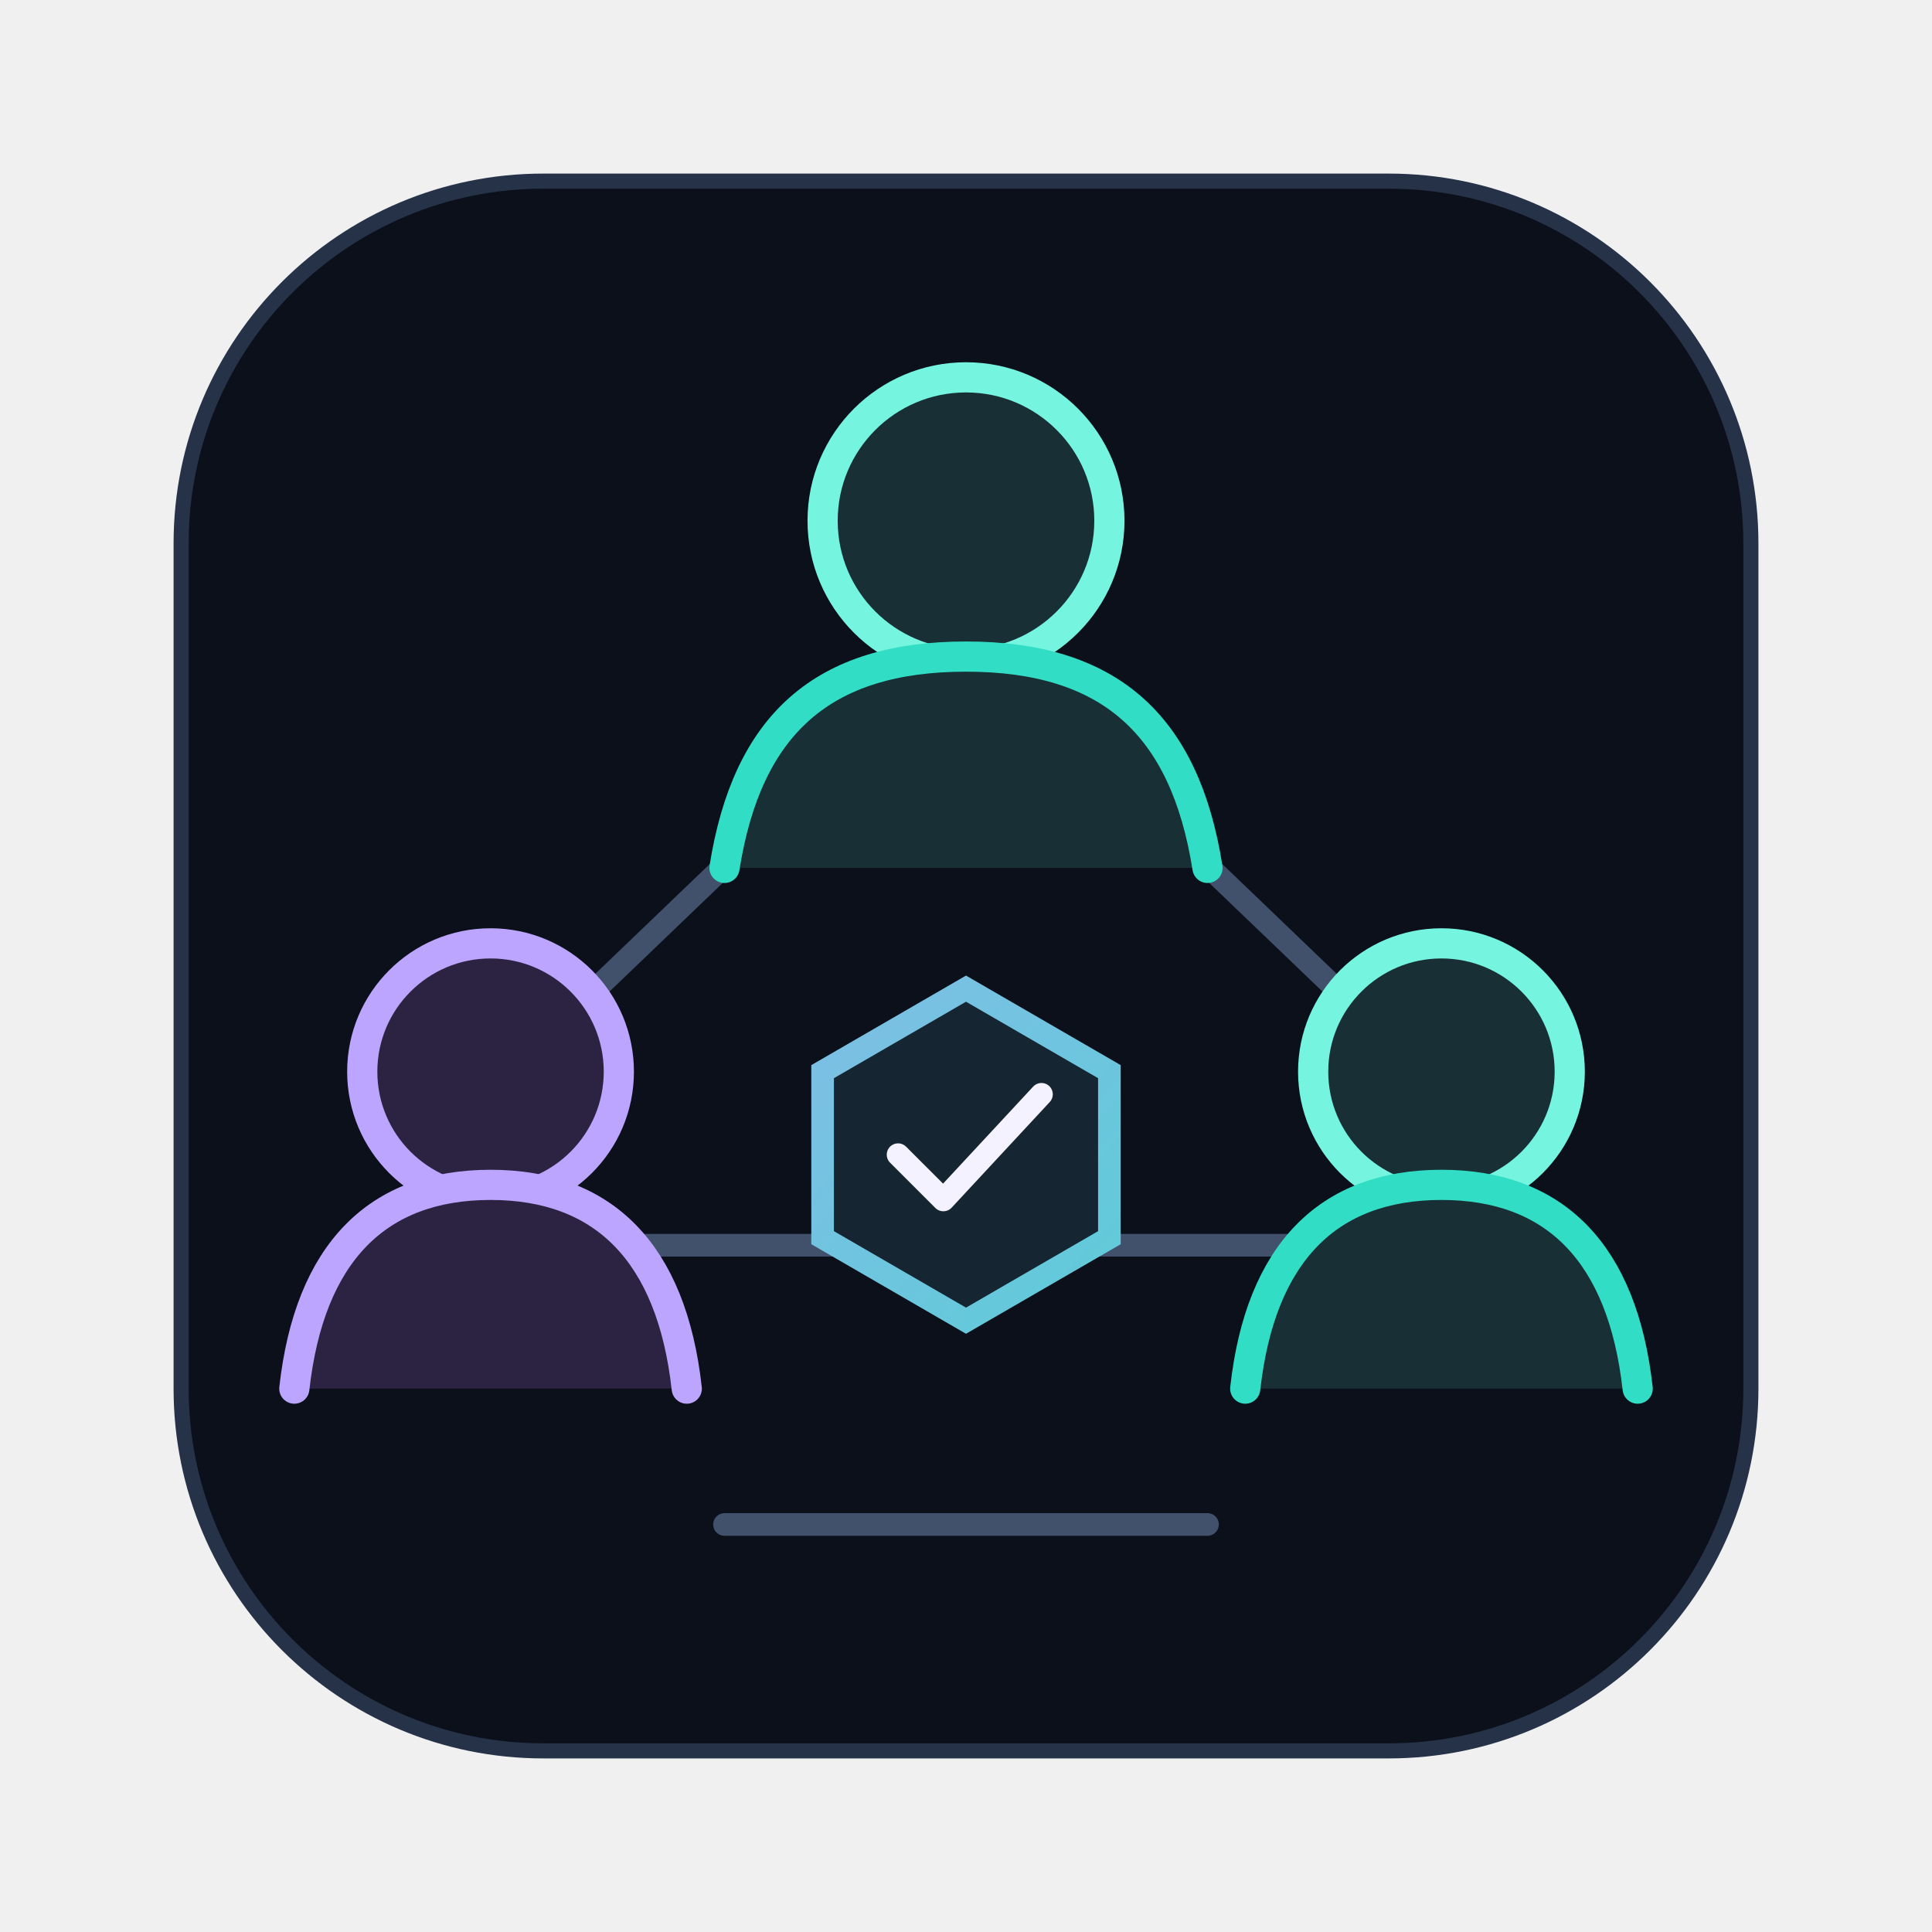
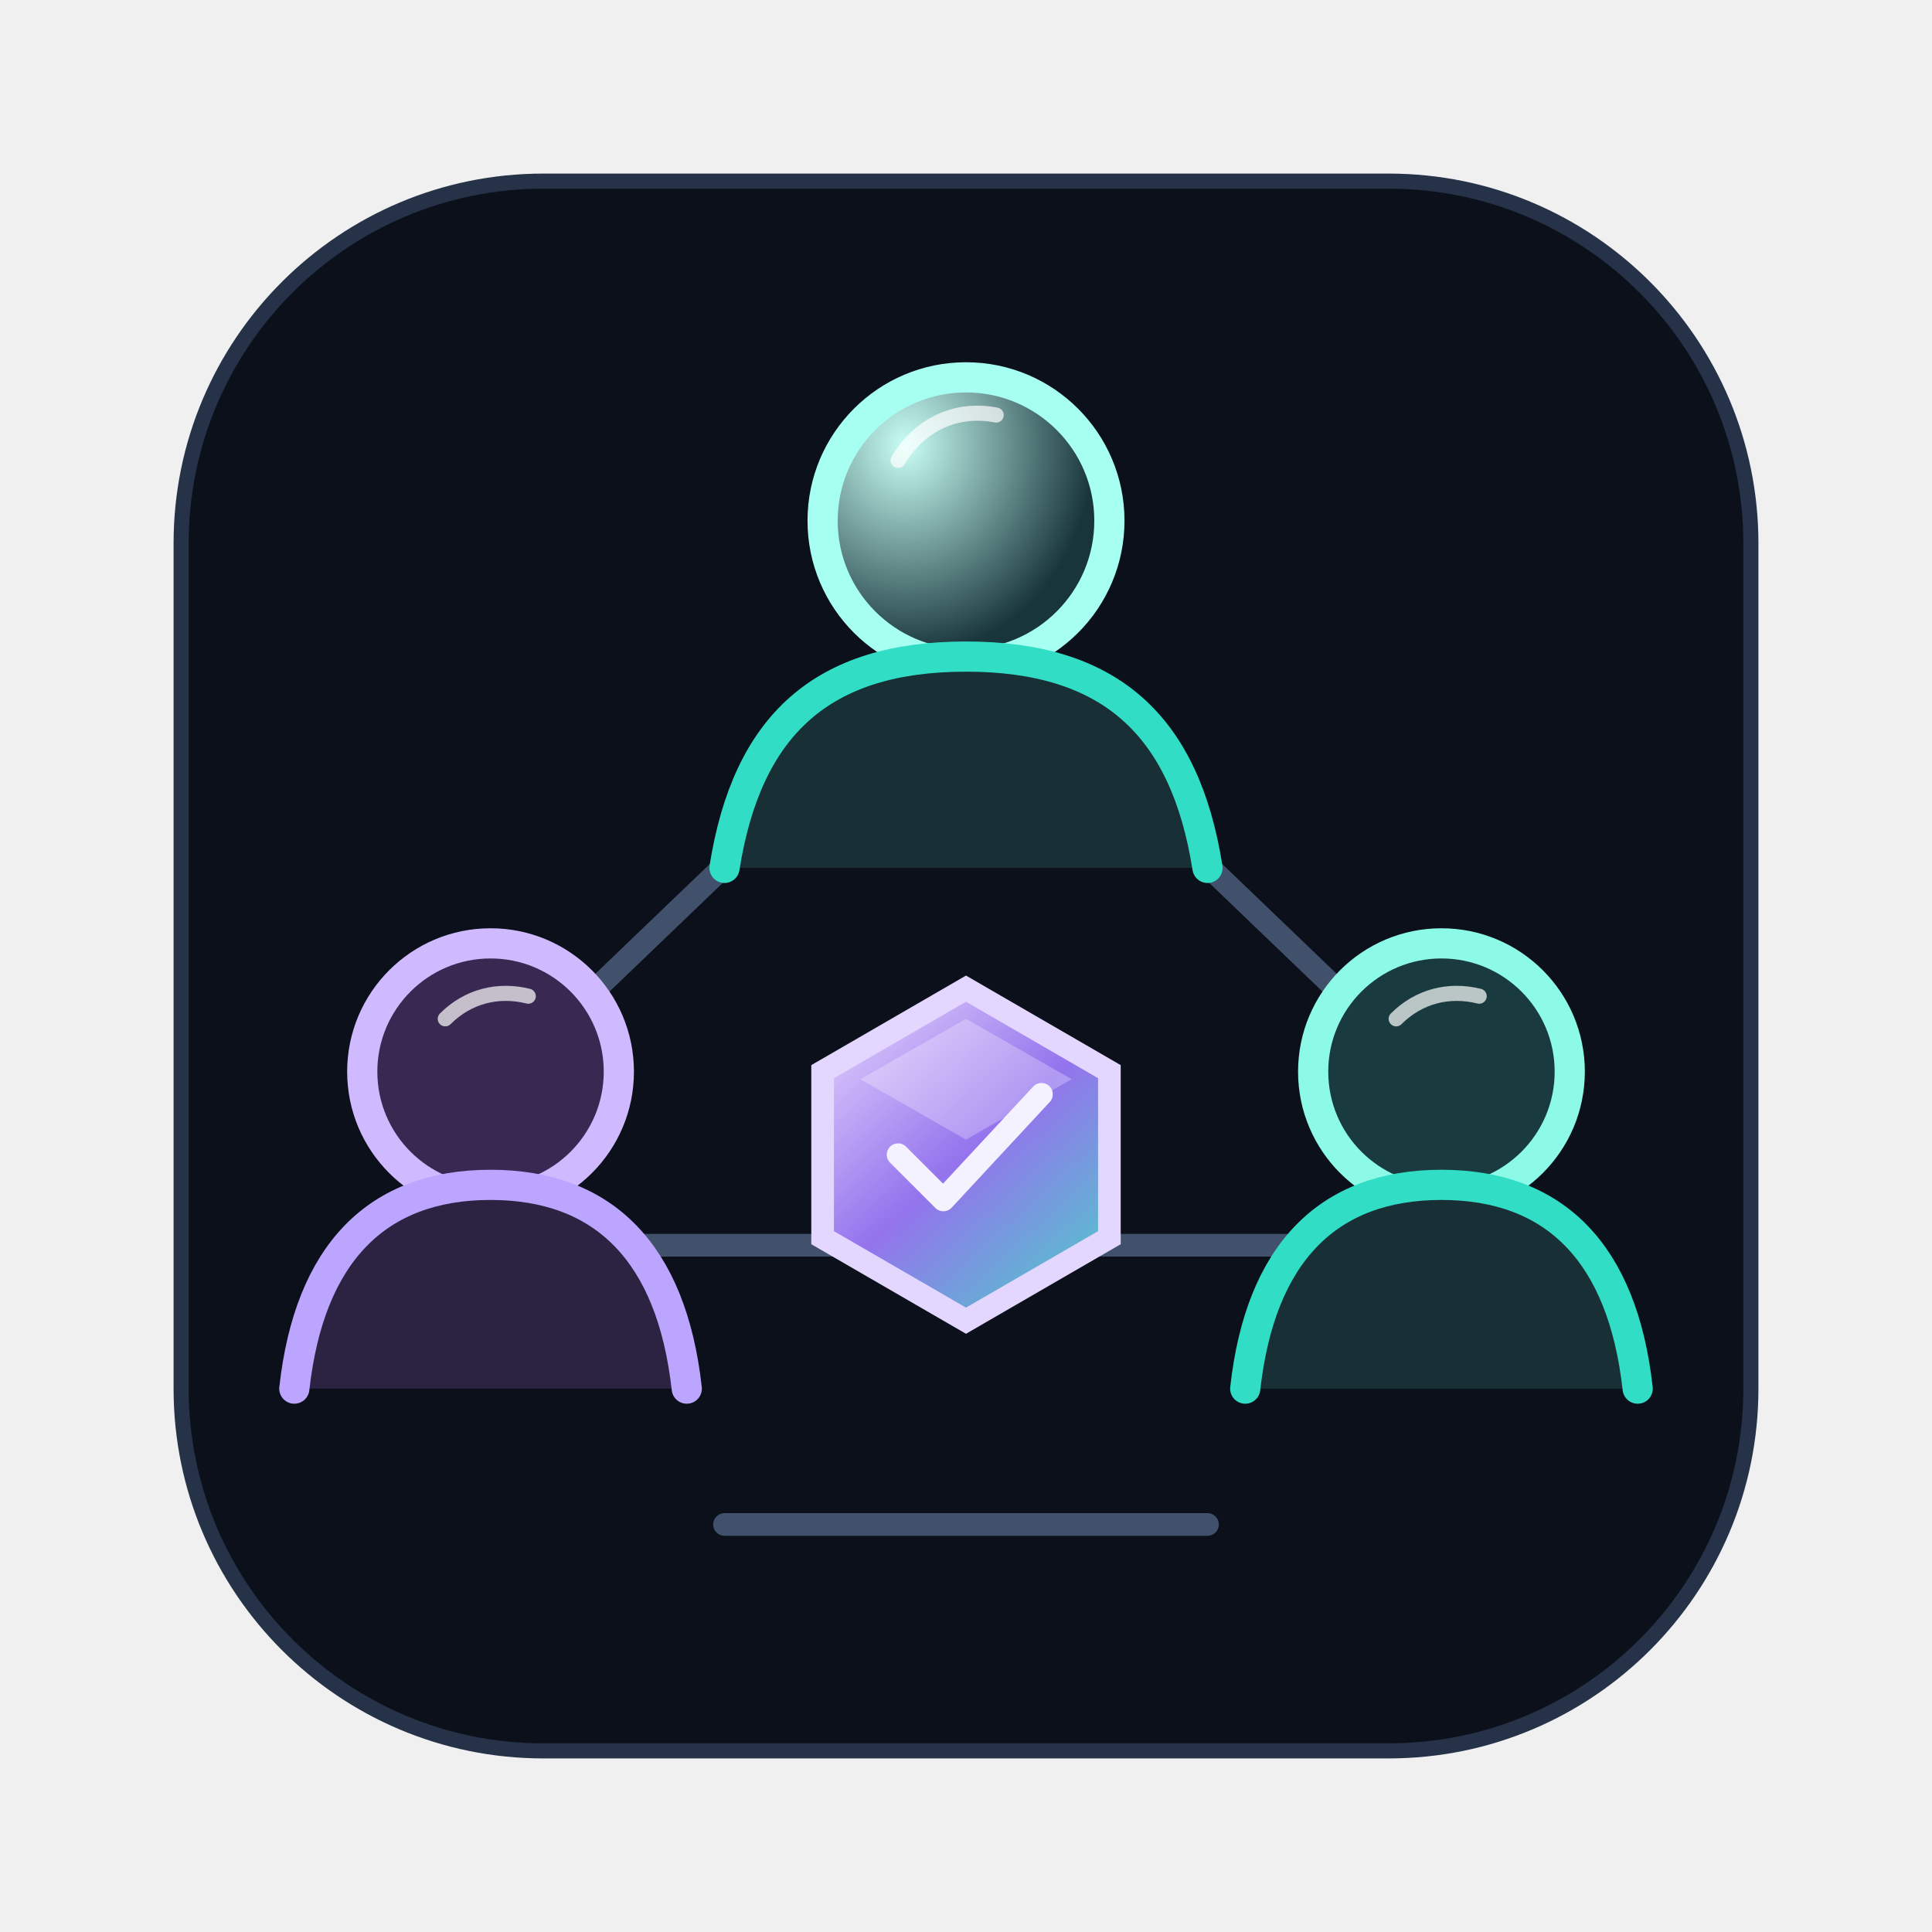
<svg xmlns="http://www.w3.org/2000/svg" viewBox="0 0 256 256" fill="none" role="img" aria-labelledby="pv-community-title pv-community-desc">
  <defs>
    <linearGradient id="pv-community-line" x1="35" y1="45" x2="220" y2="220" gradientUnits="userSpaceOnUse">
-       <stop stop-color="#bca5ff" />
+       <stop stop-color="#e0d7ff" />
+       <stop offset=".52" stop-color="#9e82ff" />
      <stop offset="1" stop-color="#31dec5" />
    </linearGradient>
+     <linearGradient id="pv-community-core" x1="108" y1="131" x2="148" y2="175" gradientUnits="userSpaceOnUse">
+       <stop stop-color="#eedfff" />
+       <stop offset=".5" stop-color="#9473ed" />
+       <stop offset="1" stop-color="#45d8c5" />
+     </linearGradient>
+     <radialGradient id="pv-community-light" cx="0" cy="0" r="1" gradientTransform="matrix(0 28 -25 0 120 59)" gradientUnits="userSpaceOnUse">
+       <stop stop-color="#c9fff5" />
+       <stop offset="1" stop-color="#18353b" />
+     </radialGradient>
  </defs>
  <rect x="24" y="24" width="208" height="208" rx="48" fill="#0b101a" stroke="#253248" stroke-width="2" />
  <path d="m79 131 49-47 49 47m-93 34h88" stroke="#42516b" stroke-width="3" stroke-linecap="round" />
-   <circle cx="128" cy="69" r="19" fill="#182f36" stroke="#75f4df" stroke-width="4" />
+   <circle cx="128" cy="69" r="19" fill="url(#pv-community-light)" stroke="#a7fff1" stroke-width="4" />
+   <path d="M119 61c3-5 8-7 13-6" stroke="#fff" stroke-opacity=".7" stroke-width="2" stroke-linecap="round" />
  <path d="M96 115c3-19 13-28 32-28s29 9 32 28" fill="#182f36" stroke="#31dec5" stroke-width="4" stroke-linecap="round" />
-   <circle cx="65" cy="142" r="17" fill="#2c2342" stroke="#bca5ff" stroke-width="4" />
+   <circle cx="65" cy="142" r="17" fill="#382852" stroke="#d0baff" stroke-width="4" />
+   <path d="M59 135c3-3 7-4 11-3" stroke="#fff" stroke-opacity=".7" stroke-width="2" stroke-linecap="round" />
  <path d="M39 184c2-18 11-27 26-27s24 9 26 27" fill="#2c2342" stroke="#bca5ff" stroke-width="4" stroke-linecap="round" />
-   <circle cx="191" cy="142" r="17" fill="#182f36" stroke="#75f4df" stroke-width="4" />
+   <circle cx="191" cy="142" r="17" fill="#193b40" stroke="#8cfae7" stroke-width="4" />
+   <path d="M185 135c3-3 7-4 11-3" stroke="#fff" stroke-opacity=".7" stroke-width="2" stroke-linecap="round" />
  <path d="M165 184c2-18 11-27 26-27s24 9 26 27" fill="#182f36" stroke="#31dec5" stroke-width="4" stroke-linecap="round" />
-   <path d="m128 131 19 11v22l-19 11-19-11v-22l19-11Z" fill="#152532" stroke="url(#pv-community-line)" stroke-width="3" />
+   <path d="m128 131 19 11v22l-19 11-19-11v-22l19-11Z" fill="url(#pv-community-core)" stroke="#e4d7ff" stroke-width="3" />
+   <path d="m128 135 14 8-14 8-14-8 14-8Z" fill="#fff" fill-opacity=".27" />
  <path d="m119 153 6 6 13-14" stroke="#f5f2ff" stroke-width="3" stroke-linecap="round" stroke-linejoin="round" />
  <path d="M96 202h64" stroke="#42516b" stroke-width="3" stroke-linecap="round" />
</svg>
